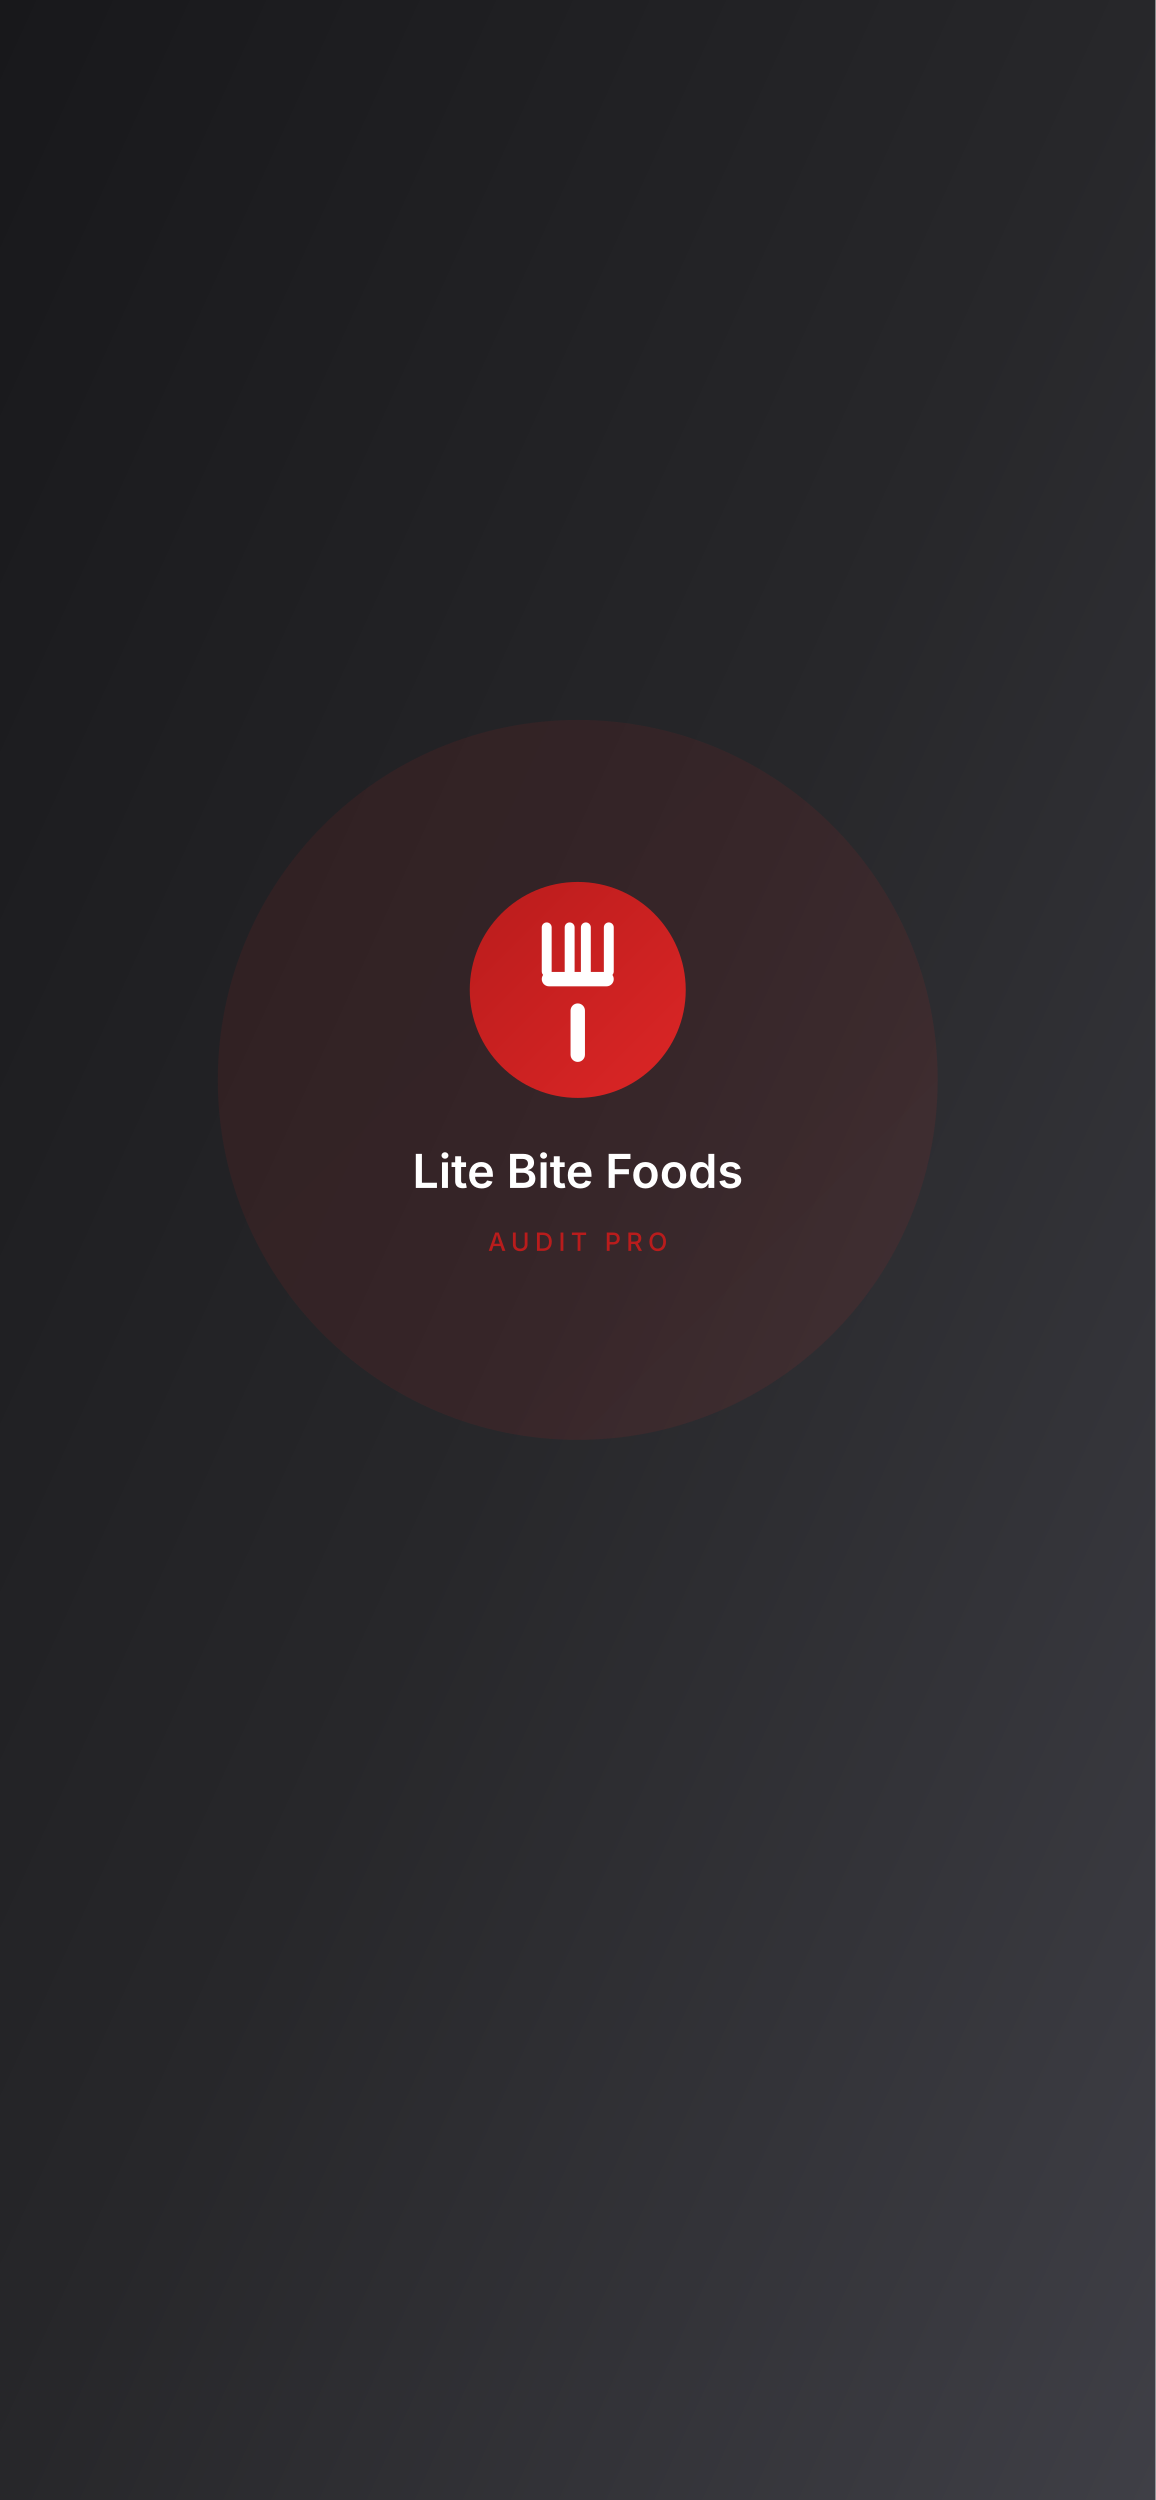
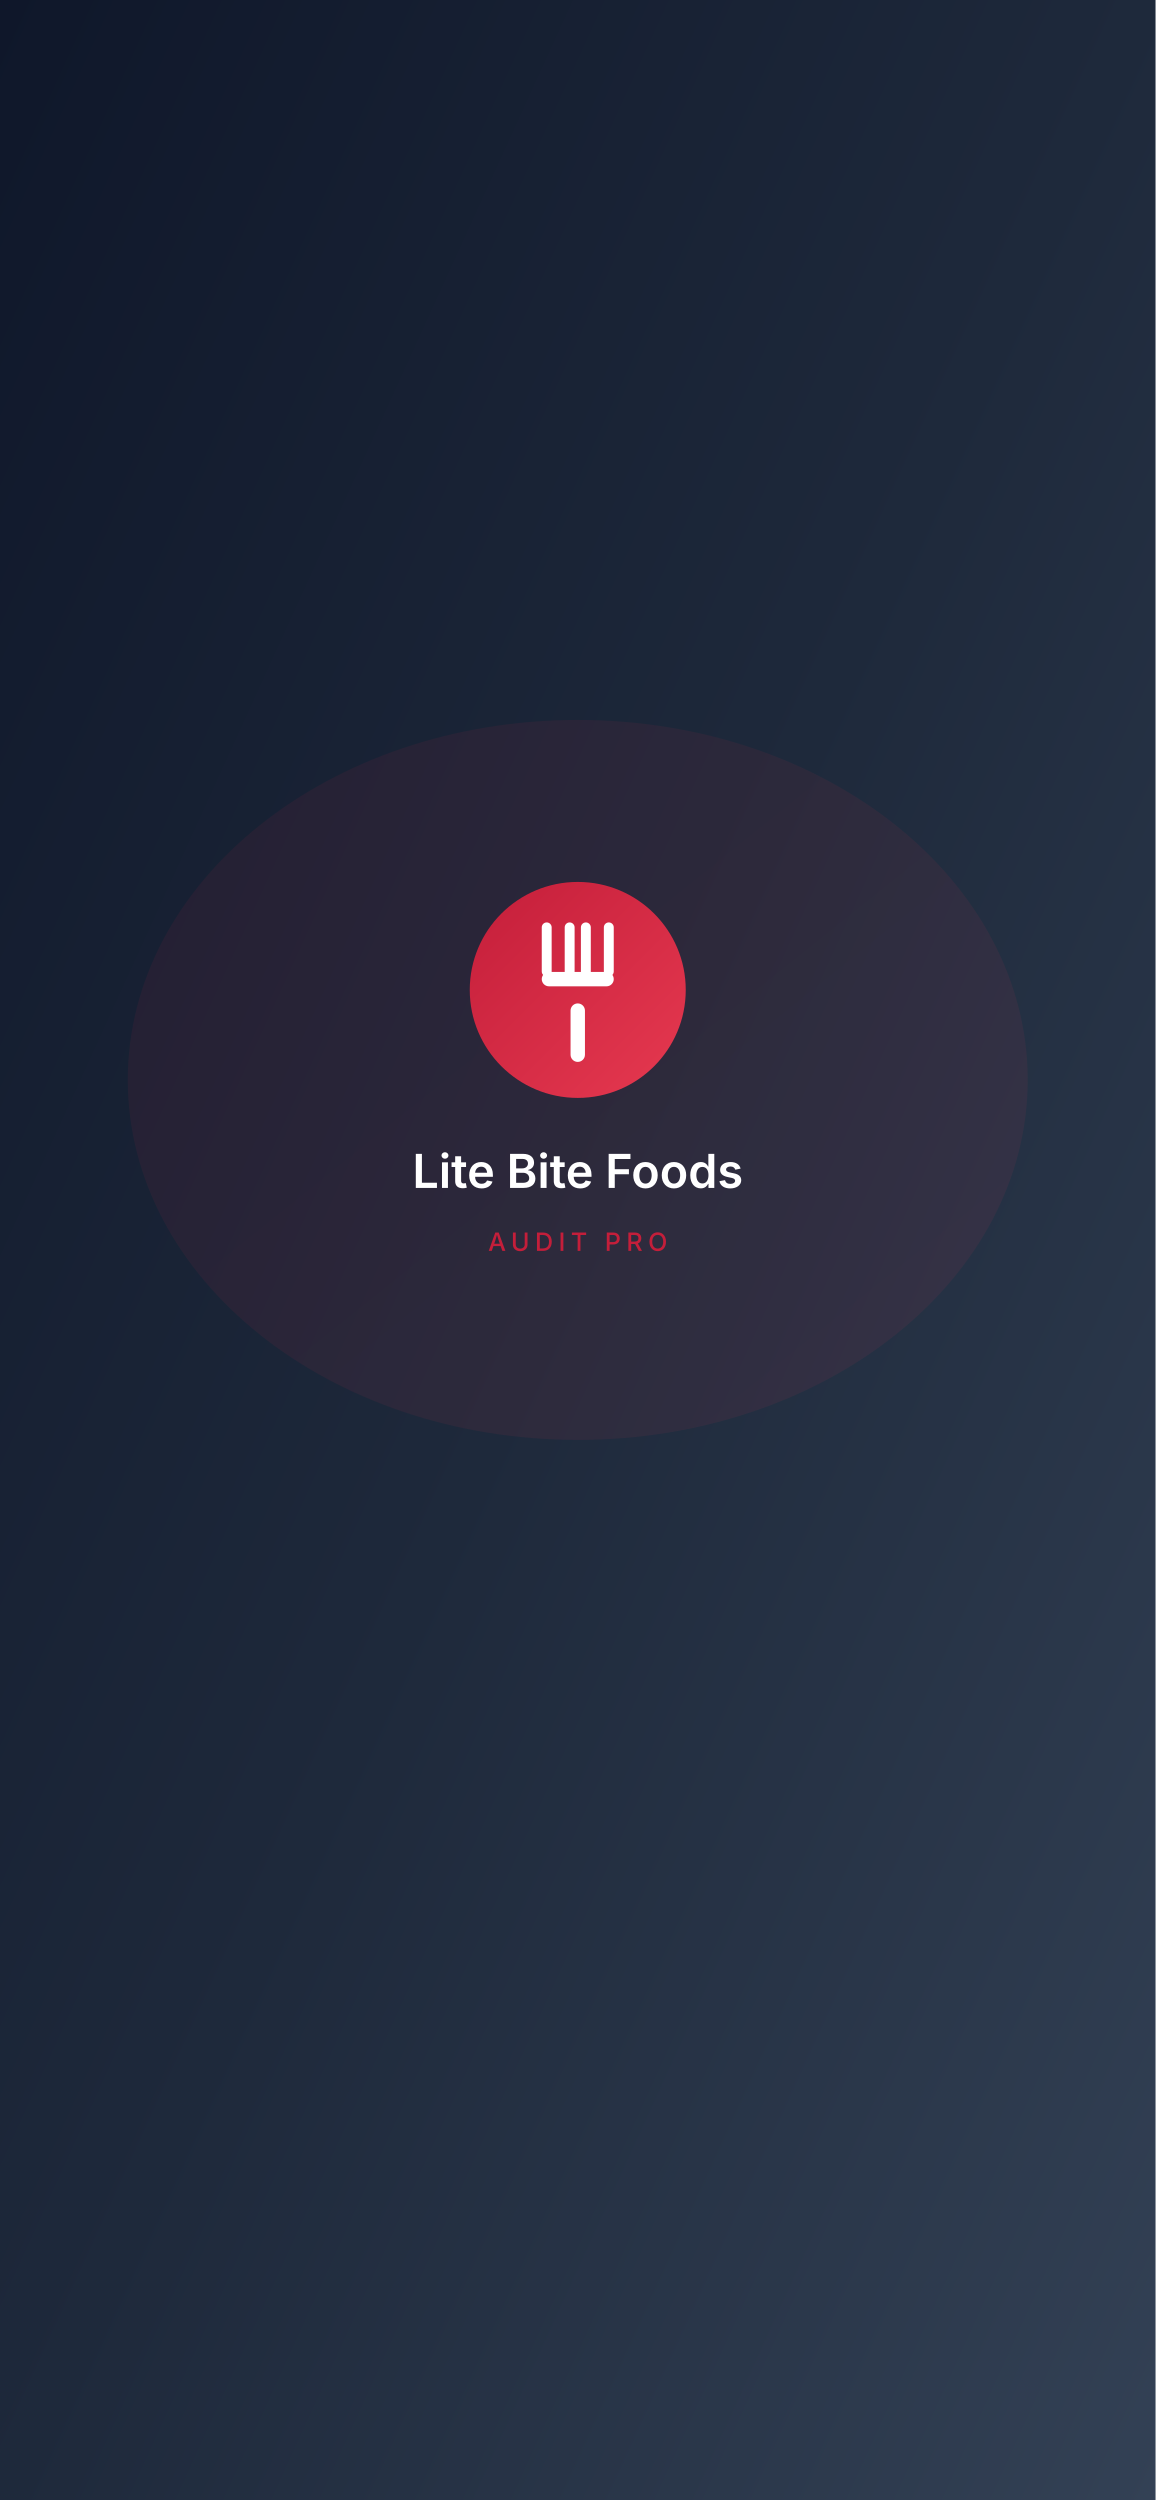
<svg xmlns="http://www.w3.org/2000/svg" viewBox="0 0 1284 2778" width="1284" height="2778">
  <defs>
    <linearGradient id="splashBg" x1="0%" y1="0%" x2="100%" y2="100%">
-       <stop offset="0%" style="stop-color:#18181B" />
-       <stop offset="50%" style="stop-color:#27272A" />
-       <stop offset="100%" style="stop-color:#3F3F46" />
+       <stop offset="0%" style="stop-color:#0F172A" />
+       <stop offset="50%" style="stop-color:#1E293B" />
+       <stop offset="100%" style="stop-color:#334155" />
    </linearGradient>
    <linearGradient id="logoGrad" x1="0%" y1="0%" x2="100%" y2="100%">
-       <stop offset="0%" style="stop-color:#B91C1C" />
-       <stop offset="100%" style="stop-color:#DC2626" />
+       <stop offset="0%" style="stop-color:#C41E3A" />
+       <stop offset="100%" style="stop-color:#E63950" />
    </linearGradient>
  </defs>
  <rect width="1284" height="2778" fill="url(#splashBg)" />
-   <circle cx="642" cy="1200" r="400" fill="url(#logoGrad)" opacity="0.1" />
+   <ellipse cx="642" cy="1200" rx="500" ry="400" fill="url(#logoGrad)" opacity="0.08" />
  <circle cx="642" cy="1100" r="120" fill="url(#logoGrad)" />
  <g transform="translate(642, 1100)" fill="#ffffff">
    <rect x="-8" y="15" width="16" height="65" rx="8" />
    <rect x="-40" y="-75" width="11" height="60" rx="5.5" />
    <rect x="-14.5" y="-75" width="11" height="60" rx="5.5" />
    <rect x="3.5" y="-75" width="11" height="60" rx="5.5" />
    <rect x="29" y="-75" width="11" height="60" rx="5.5" />
    <rect x="-40" y="-20" width="80" height="16" rx="8" />
  </g>
  <text x="642" y="1320" font-family="system-ui, -apple-system, sans-serif" font-size="52" font-weight="600" fill="#ffffff" text-anchor="middle">Lite Bite Foods</text>
-   <text x="642" y="1390" font-family="system-ui, -apple-system, sans-serif" font-size="28" font-weight="500" fill="#B91C1C" text-anchor="middle" letter-spacing="6">AUDIT PRO</text>
+   <text x="642" y="1390" font-family="system-ui, -apple-system, sans-serif" font-size="28" font-weight="500" fill="#C41E3A" text-anchor="middle" letter-spacing="6">AUDIT PRO</text>
</svg>
